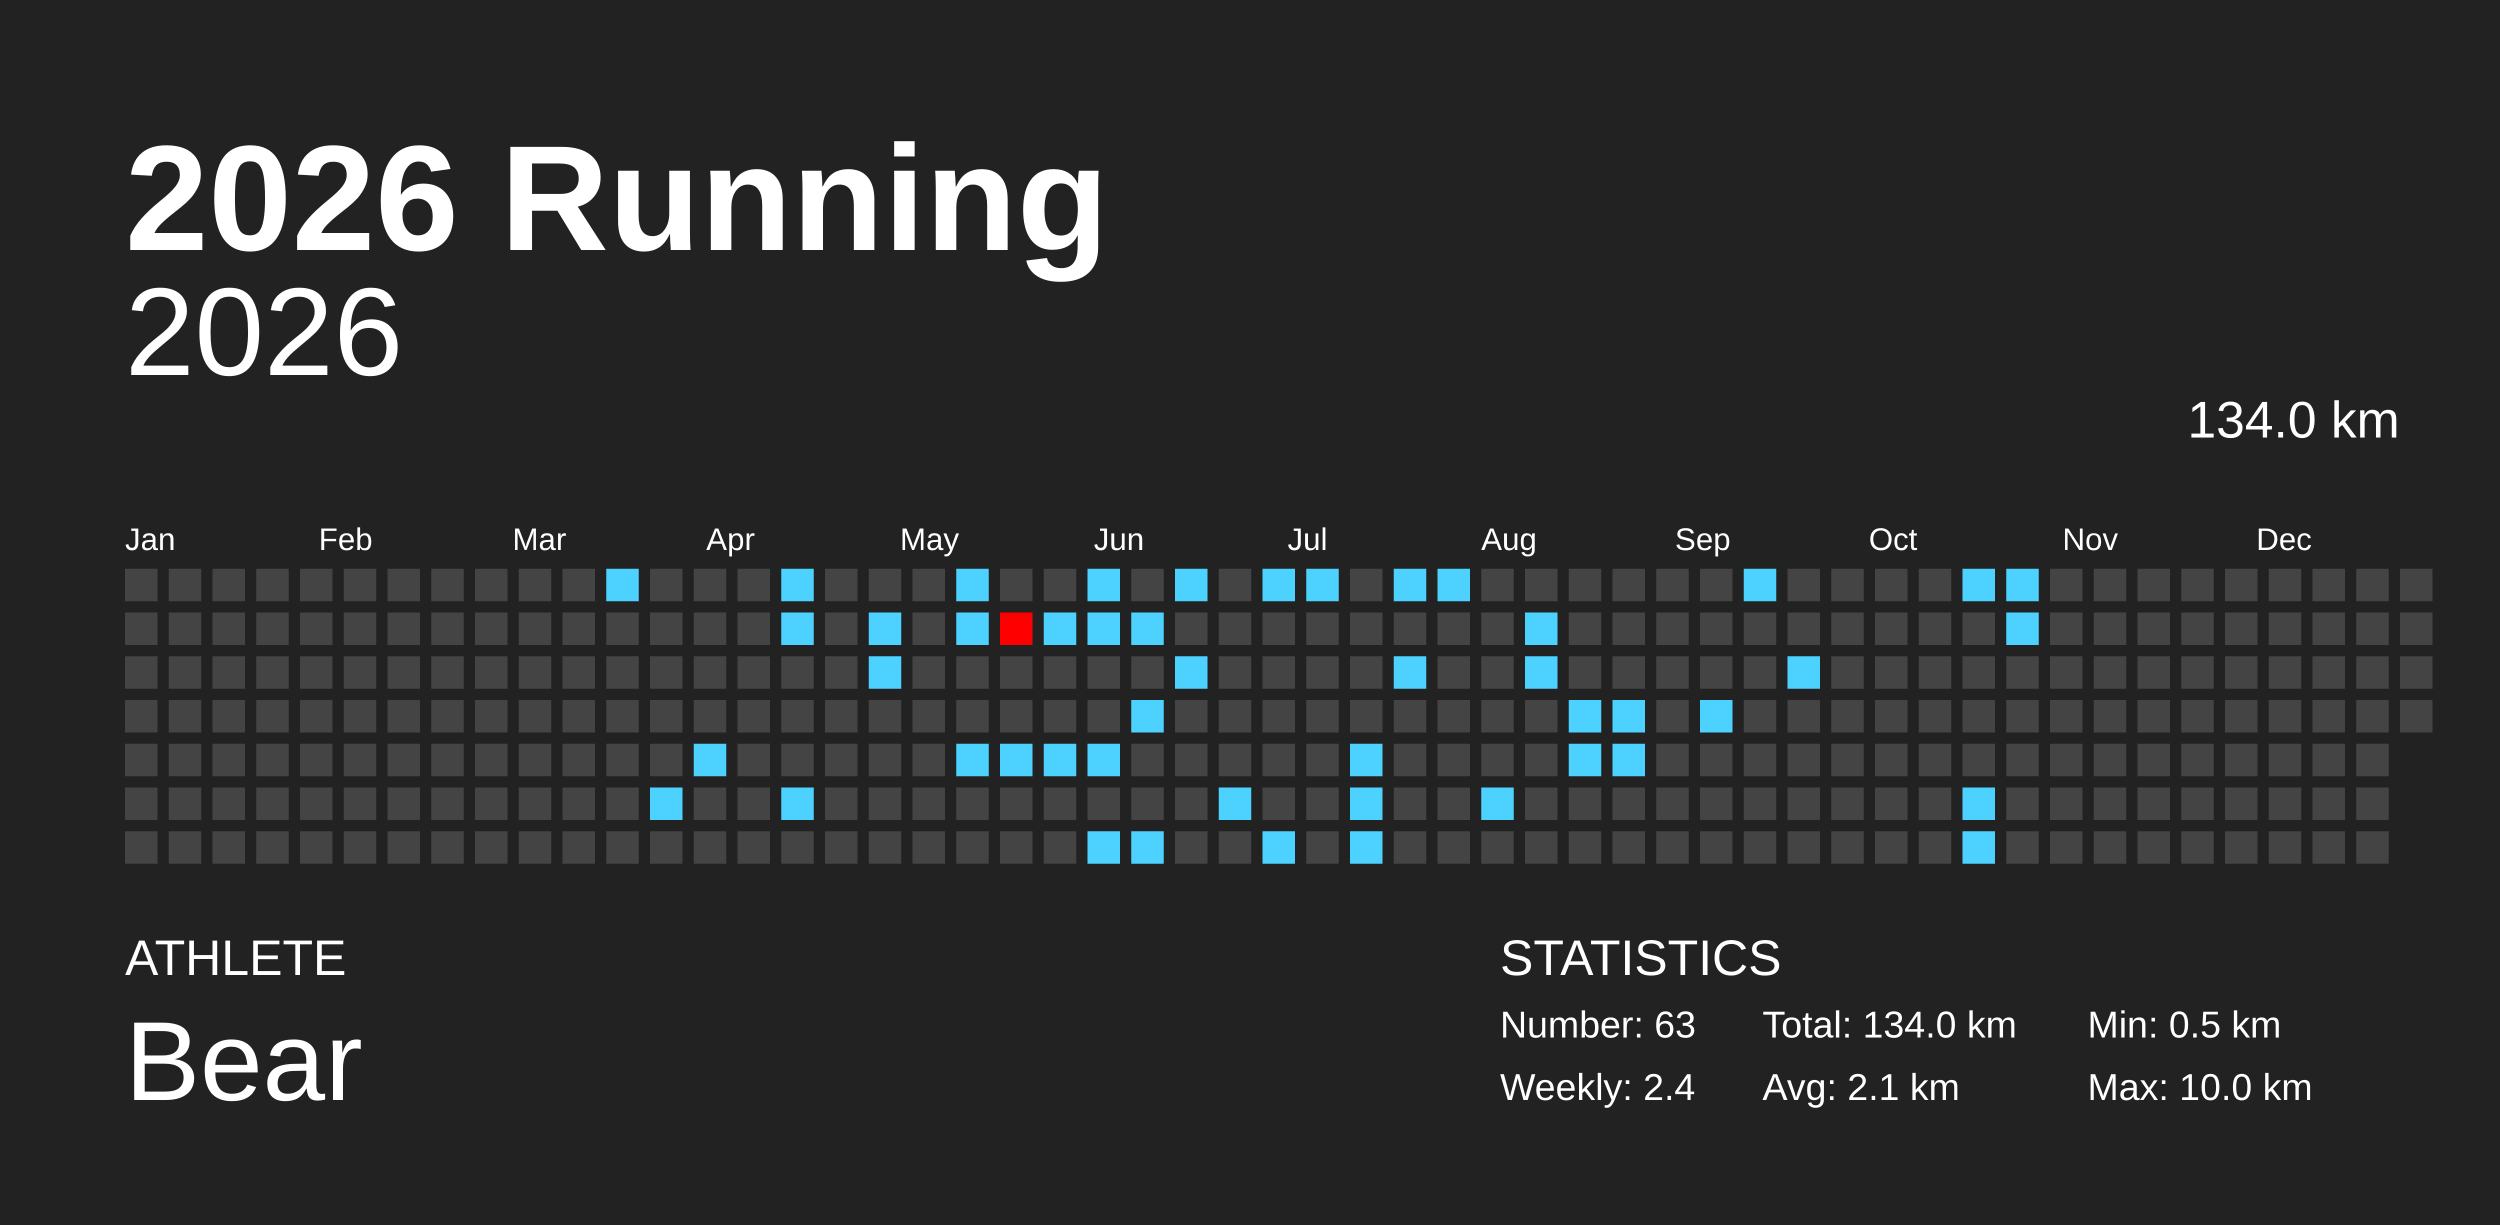
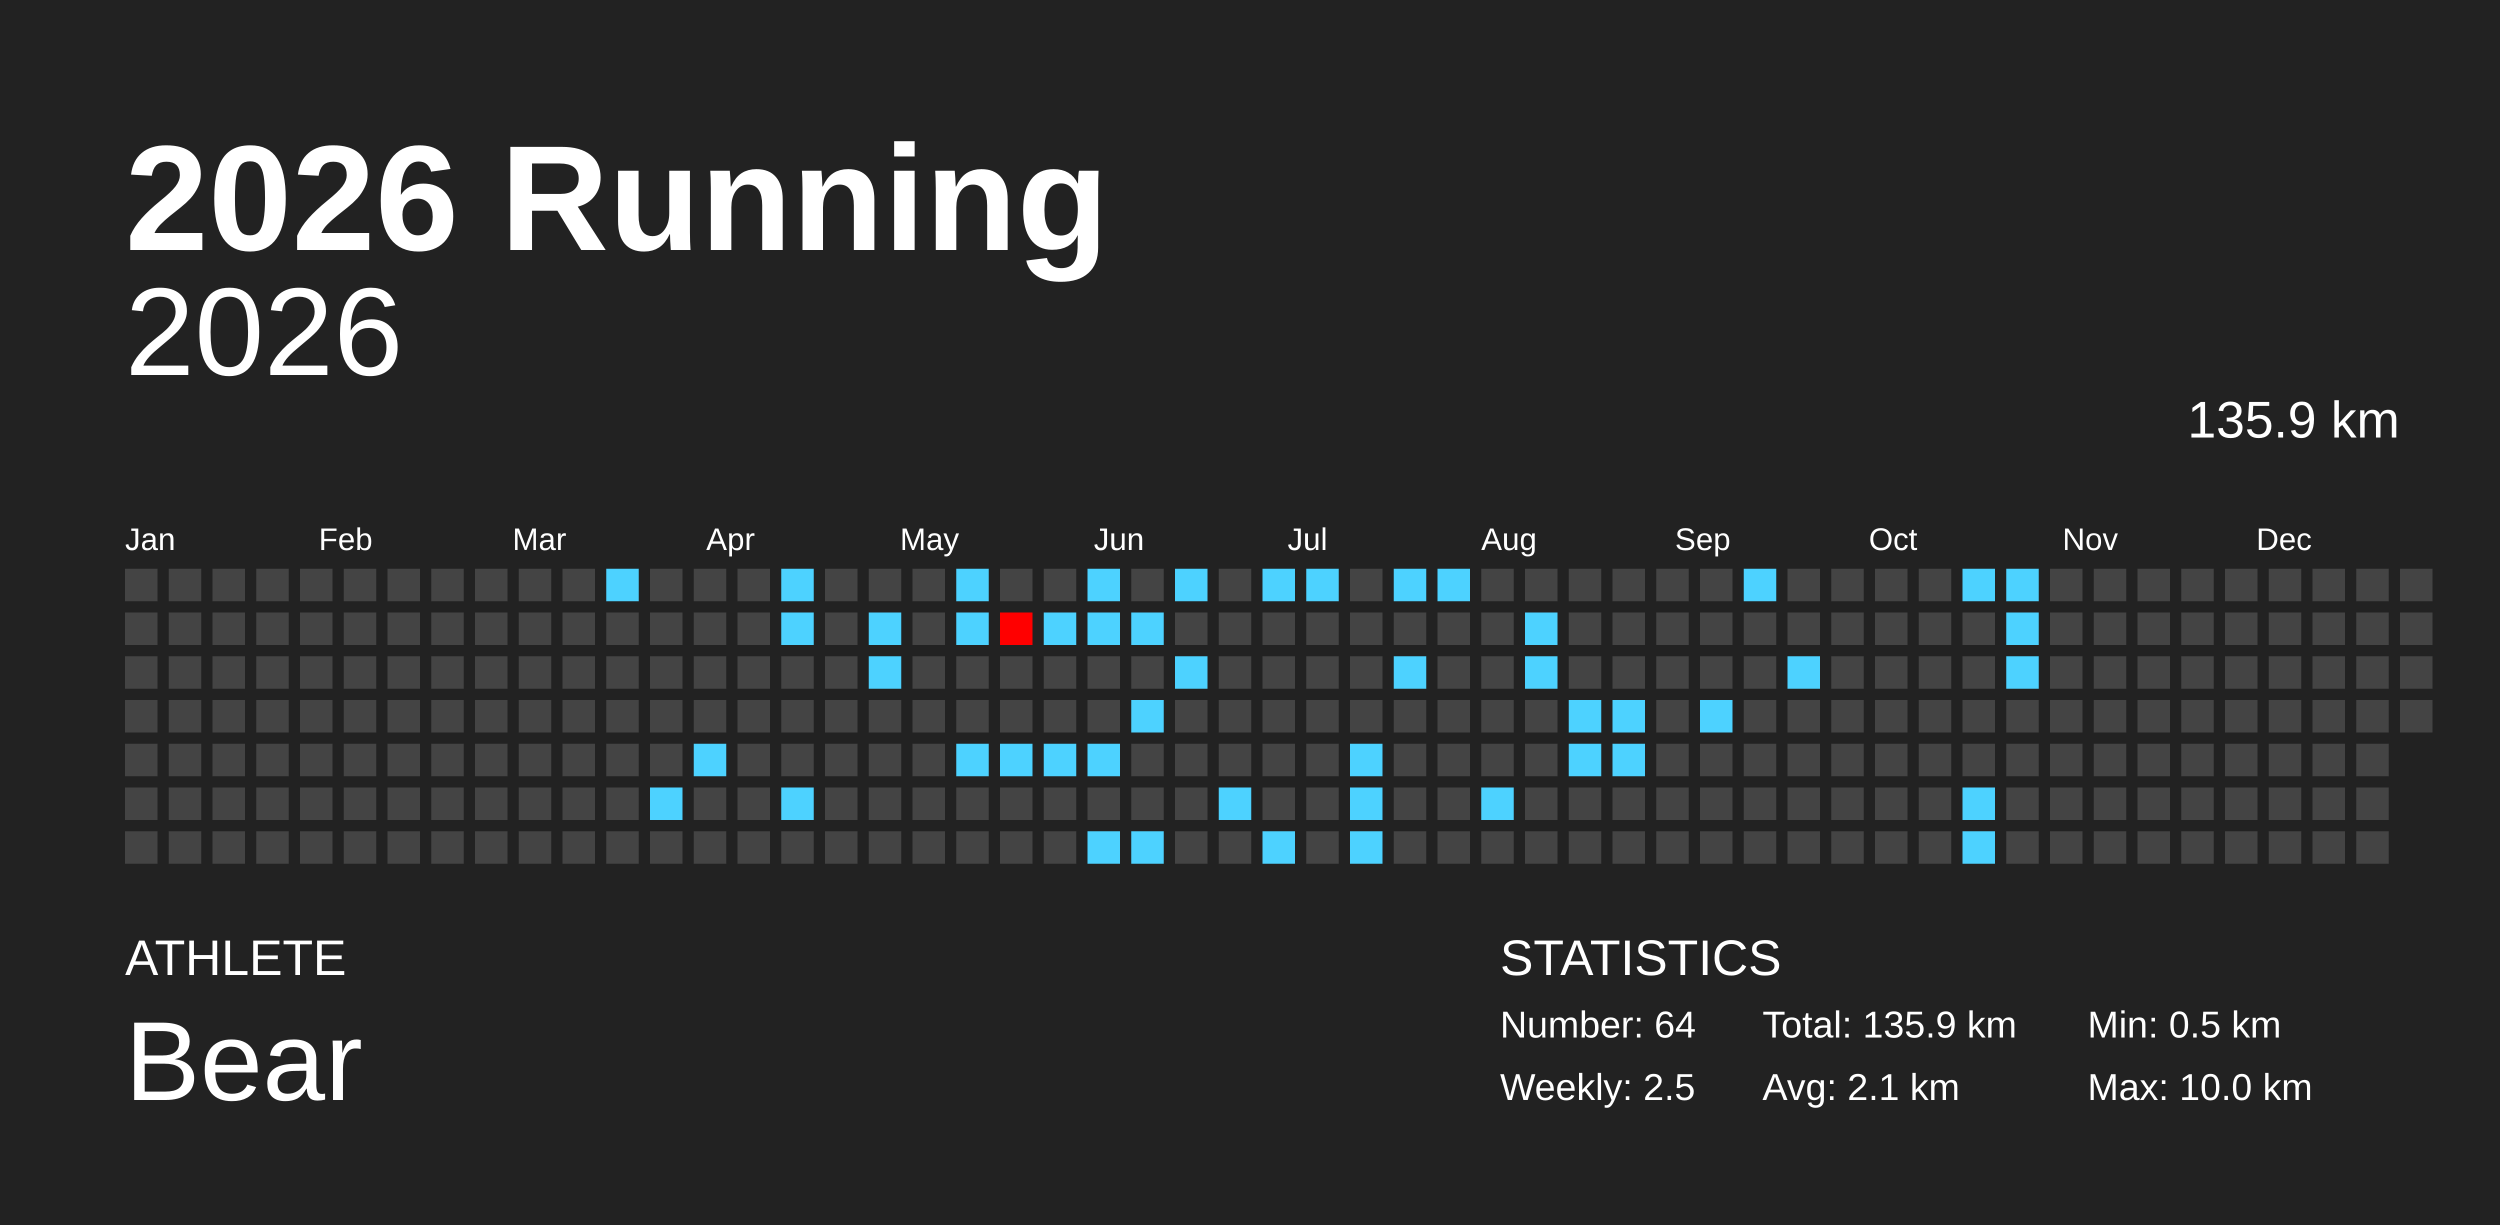
<svg xmlns="http://www.w3.org/2000/svg" baseProfile="full" height="98mm" version="1.1" viewBox="0,0,200,98" width="200mm">
  <defs />
  <rect fill="#222222" height="98" width="200" x="0" y="0" />
  <text fill="#FFFFFF" style="font-size:12px; font-family:Arial; font-weight:bold;" x="10" y="20">2026 Running</text>
  <text fill="#FFFFFF" style="font-size:4px; font-family:Arial" x="10" y="78">ATHLETE</text>
  <text fill="#FFFFFF" style="font-size:9px; font-family:Arial" x="10" y="88">Bear</text>
  <text fill="#FFFFFF" style="font-size:4px; font-family:Arial" x="120" y="78">STATISTICS</text>
-   <text fill="#FFFFFF" style="font-size:3px; font-family:Arial" x="120" y="83">Number: 63</text>
-   <text fill="#FFFFFF" style="font-size:3px; font-family:Arial" x="120" y="88">Weekly: 2.4</text>
-   <text fill="#FFFFFF" style="font-size:3px; font-family:Arial" x="141" y="83">Total: 134.0 km</text>
+   <text fill="#FFFFFF" style="font-size:3px; font-family:Arial" x="120" y="83">Number: 64</text>
+   <text fill="#FFFFFF" style="font-size:3px; font-family:Arial" x="120" y="88">Weekly: 2.5</text>
+   <text fill="#FFFFFF" style="font-size:3px; font-family:Arial" x="141" y="83">Total: 135.9 km</text>
  <text fill="#FFFFFF" style="font-size:3px; font-family:Arial" x="141" y="88">Avg: 2.1 km</text>
  <text fill="#FFFFFF" style="font-size:3px; font-family:Arial" x="167" y="83">Min: 0.5 km</text>
  <text fill="#FFFFFF" style="font-size:3px; font-family:Arial" x="167" y="88">Max: 10.0 km</text>
  <text alignment-baseline="hanging" fill="#FFFFFF" style="font-size:10.0px; font-family:Arial;" x="10" y="30">2026</text>
-   <text alignment-baseline="hanging" fill="#FFFFFF" style="font-size:4.125px; font-family:Arial;" x="175" y="35">134.0 km</text>
+   <text alignment-baseline="hanging" fill="#FFFFFF" style="font-size:4.125px; font-family:Arial;" x="175" y="35">135.9 km</text>
  <text fill="#FFFFFF" style="font-size:2.5px; font-family:Arial" x="10.0" y="44">Jan</text>
  <text fill="#FFFFFF" style="font-size:2.5px; font-family:Arial" x="25.5" y="44">Feb</text>
  <text fill="#FFFFFF" style="font-size:2.5px; font-family:Arial" x="41.0" y="44">Mar</text>
  <text fill="#FFFFFF" style="font-size:2.5px; font-family:Arial" x="56.5" y="44">Apr</text>
  <text fill="#FFFFFF" style="font-size:2.5px; font-family:Arial" x="72.0" y="44">May</text>
  <text fill="#FFFFFF" style="font-size:2.5px; font-family:Arial" x="87.5" y="44">Jun</text>
  <text fill="#FFFFFF" style="font-size:2.5px; font-family:Arial" x="103.0" y="44">Jul</text>
  <text fill="#FFFFFF" style="font-size:2.5px; font-family:Arial" x="118.5" y="44">Aug</text>
  <text fill="#FFFFFF" style="font-size:2.5px; font-family:Arial" x="134.0" y="44">Sep</text>
  <text fill="#FFFFFF" style="font-size:2.5px; font-family:Arial" x="149.5" y="44">Oct</text>
  <text fill="#FFFFFF" style="font-size:2.5px; font-family:Arial" x="165.0" y="44">Nov</text>
  <text fill="#FFFFFF" style="font-size:2.5px; font-family:Arial" x="180.5" y="44">Dec</text>
  <rect fill="#444444" height="2.6" width="2.6" x="10.0" y="45.5" />
  <rect fill="#444444" height="2.6" width="2.6" x="10.0" y="49.0" />
  <rect fill="#444444" height="2.6" width="2.6" x="10.0" y="52.5" />
  <rect fill="#444444" height="2.6" width="2.6" x="10.0" y="56.0" />
  <rect fill="#444444" height="2.6" width="2.6" x="10.0" y="59.5" />
  <rect fill="#444444" height="2.6" width="2.6" x="10.0" y="63.0" />
  <rect fill="#444444" height="2.6" width="2.6" x="10.0" y="66.5" />
  <rect fill="#444444" height="2.6" width="2.6" x="13.5" y="45.5" />
  <rect fill="#444444" height="2.6" width="2.6" x="13.5" y="49.0" />
  <rect fill="#444444" height="2.6" width="2.6" x="13.5" y="52.5" />
  <rect fill="#444444" height="2.6" width="2.6" x="13.5" y="56.0" />
  <rect fill="#444444" height="2.6" width="2.6" x="13.5" y="59.5" />
  <rect fill="#444444" height="2.6" width="2.6" x="13.5" y="63.0" />
  <rect fill="#444444" height="2.6" width="2.6" x="13.5" y="66.5" />
  <rect fill="#444444" height="2.6" width="2.6" x="17.0" y="45.5" />
  <rect fill="#444444" height="2.6" width="2.6" x="17.0" y="49.0" />
  <rect fill="#444444" height="2.6" width="2.6" x="17.0" y="52.5" />
  <rect fill="#444444" height="2.6" width="2.6" x="17.0" y="56.0" />
  <rect fill="#444444" height="2.6" width="2.6" x="17.0" y="59.5" />
  <rect fill="#444444" height="2.6" width="2.6" x="17.0" y="63.0" />
  <rect fill="#444444" height="2.6" width="2.6" x="17.0" y="66.5" />
  <rect fill="#444444" height="2.6" width="2.6" x="20.5" y="45.5" />
  <rect fill="#444444" height="2.6" width="2.6" x="20.5" y="49.0" />
  <rect fill="#444444" height="2.6" width="2.6" x="20.5" y="52.5" />
  <rect fill="#444444" height="2.6" width="2.6" x="20.5" y="56.0" />
  <rect fill="#444444" height="2.6" width="2.6" x="20.5" y="59.5" />
  <rect fill="#444444" height="2.6" width="2.6" x="20.5" y="63.0" />
  <rect fill="#444444" height="2.6" width="2.6" x="20.5" y="66.5" />
  <rect fill="#444444" height="2.6" width="2.6" x="24.0" y="45.5" />
  <rect fill="#444444" height="2.6" width="2.6" x="24.0" y="49.0" />
  <rect fill="#444444" height="2.6" width="2.6" x="24.0" y="52.5" />
  <rect fill="#444444" height="2.6" width="2.6" x="24.0" y="56.0" />
  <rect fill="#444444" height="2.6" width="2.6" x="24.0" y="59.5" />
  <rect fill="#444444" height="2.6" width="2.6" x="24.0" y="63.0" />
  <rect fill="#444444" height="2.6" width="2.6" x="24.0" y="66.5" />
  <rect fill="#444444" height="2.6" width="2.6" x="27.5" y="45.5" />
  <rect fill="#444444" height="2.6" width="2.6" x="27.5" y="49.0" />
  <rect fill="#444444" height="2.6" width="2.6" x="27.5" y="52.5" />
  <rect fill="#444444" height="2.6" width="2.6" x="27.5" y="56.0" />
  <rect fill="#444444" height="2.6" width="2.6" x="27.5" y="59.5" />
  <rect fill="#444444" height="2.6" width="2.6" x="27.5" y="63.0" />
  <rect fill="#444444" height="2.6" width="2.6" x="27.5" y="66.5" />
  <rect fill="#444444" height="2.6" width="2.6" x="31.0" y="45.5" />
  <rect fill="#444444" height="2.6" width="2.6" x="31.0" y="49.0" />
  <rect fill="#444444" height="2.6" width="2.6" x="31.0" y="52.5" />
  <rect fill="#444444" height="2.6" width="2.6" x="31.0" y="56.0" />
  <rect fill="#444444" height="2.6" width="2.6" x="31.0" y="59.5" />
  <rect fill="#444444" height="2.6" width="2.6" x="31.0" y="63.0" />
  <rect fill="#444444" height="2.6" width="2.6" x="31.0" y="66.5" />
  <rect fill="#444444" height="2.6" width="2.6" x="34.5" y="45.5" />
  <rect fill="#444444" height="2.6" width="2.6" x="34.5" y="49.0" />
  <rect fill="#444444" height="2.6" width="2.6" x="34.5" y="52.5" />
  <rect fill="#444444" height="2.6" width="2.6" x="34.5" y="56.0" />
  <rect fill="#444444" height="2.6" width="2.6" x="34.5" y="59.5" />
  <rect fill="#444444" height="2.6" width="2.6" x="34.5" y="63.0" />
  <rect fill="#444444" height="2.6" width="2.6" x="34.5" y="66.5" />
  <rect fill="#444444" height="2.6" width="2.6" x="38.0" y="45.5" />
  <rect fill="#444444" height="2.6" width="2.6" x="38.0" y="49.0" />
  <rect fill="#444444" height="2.6" width="2.6" x="38.0" y="52.5" />
  <rect fill="#444444" height="2.6" width="2.6" x="38.0" y="56.0" />
  <rect fill="#444444" height="2.6" width="2.6" x="38.0" y="59.5" />
  <rect fill="#444444" height="2.6" width="2.6" x="38.0" y="63.0" />
  <rect fill="#444444" height="2.6" width="2.6" x="38.0" y="66.5" />
  <rect fill="#444444" height="2.6" width="2.6" x="41.5" y="45.5" />
  <rect fill="#444444" height="2.6" width="2.6" x="41.5" y="49.0" />
  <rect fill="#444444" height="2.6" width="2.6" x="41.5" y="52.5" />
  <rect fill="#444444" height="2.6" width="2.6" x="41.5" y="56.0" />
  <rect fill="#444444" height="2.6" width="2.6" x="41.5" y="59.5" />
  <rect fill="#444444" height="2.6" width="2.6" x="41.5" y="63.0" />
  <rect fill="#444444" height="2.6" width="2.6" x="41.5" y="66.5" />
  <rect fill="#444444" height="2.6" width="2.6" x="45.0" y="45.5" />
  <rect fill="#444444" height="2.6" width="2.6" x="45.0" y="49.0" />
  <rect fill="#444444" height="2.6" width="2.6" x="45.0" y="52.5" />
  <rect fill="#444444" height="2.6" width="2.6" x="45.0" y="56.0" />
  <rect fill="#444444" height="2.6" width="2.6" x="45.0" y="59.5" />
  <rect fill="#444444" height="2.6" width="2.6" x="45.0" y="63.0" />
  <rect fill="#444444" height="2.6" width="2.6" x="45.0" y="66.5" />
  <rect fill="#4dd2ff" height="2.6" width="2.6" x="48.5" y="45.5" />
  <rect fill="#444444" height="2.6" width="2.6" x="48.5" y="49.0" />
  <rect fill="#444444" height="2.6" width="2.6" x="48.5" y="52.5" />
  <rect fill="#444444" height="2.6" width="2.6" x="48.5" y="56.0" />
  <rect fill="#444444" height="2.6" width="2.6" x="48.5" y="59.5" />
  <rect fill="#444444" height="2.6" width="2.6" x="48.5" y="63.0" />
  <rect fill="#444444" height="2.6" width="2.6" x="48.5" y="66.5" />
  <rect fill="#444444" height="2.6" width="2.6" x="52.0" y="45.5" />
  <rect fill="#444444" height="2.6" width="2.6" x="52.0" y="49.0" />
  <rect fill="#444444" height="2.6" width="2.6" x="52.0" y="52.5" />
  <rect fill="#444444" height="2.6" width="2.6" x="52.0" y="56.0" />
  <rect fill="#444444" height="2.6" width="2.6" x="52.0" y="59.5" />
  <rect fill="#4dd2ff" height="2.6" width="2.6" x="52.0" y="63.0" />
  <rect fill="#444444" height="2.6" width="2.6" x="52.0" y="66.5" />
  <rect fill="#444444" height="2.6" width="2.6" x="55.5" y="45.5" />
  <rect fill="#444444" height="2.6" width="2.6" x="55.5" y="49.0" />
  <rect fill="#444444" height="2.6" width="2.6" x="55.5" y="52.5" />
  <rect fill="#444444" height="2.6" width="2.6" x="55.5" y="56.0" />
  <rect fill="#4dd2ff" height="2.6" width="2.6" x="55.5" y="59.5" />
  <rect fill="#444444" height="2.6" width="2.6" x="55.5" y="63.0" />
  <rect fill="#444444" height="2.6" width="2.6" x="55.5" y="66.5" />
  <rect fill="#444444" height="2.6" width="2.6" x="59.0" y="45.5" />
  <rect fill="#444444" height="2.6" width="2.6" x="59.0" y="49.0" />
  <rect fill="#444444" height="2.6" width="2.6" x="59.0" y="52.5" />
  <rect fill="#444444" height="2.6" width="2.6" x="59.0" y="56.0" />
  <rect fill="#444444" height="2.6" width="2.6" x="59.0" y="59.5" />
  <rect fill="#444444" height="2.6" width="2.6" x="59.0" y="63.0" />
  <rect fill="#444444" height="2.6" width="2.6" x="59.0" y="66.5" />
  <rect fill="#4dd2ff" height="2.6" width="2.6" x="62.5" y="45.5" />
  <rect fill="#4dd2ff" height="2.6" width="2.6" x="62.5" y="49.0" />
  <rect fill="#444444" height="2.6" width="2.6" x="62.5" y="52.5" />
  <rect fill="#444444" height="2.6" width="2.6" x="62.5" y="56.0" />
  <rect fill="#444444" height="2.6" width="2.6" x="62.5" y="59.5" />
  <rect fill="#4dd2ff" height="2.6" width="2.6" x="62.5" y="63.0" />
  <rect fill="#444444" height="2.6" width="2.6" x="62.5" y="66.5" />
  <rect fill="#444444" height="2.6" width="2.6" x="66.0" y="45.5" />
  <rect fill="#444444" height="2.6" width="2.6" x="66.0" y="49.0" />
  <rect fill="#444444" height="2.6" width="2.6" x="66.0" y="52.5" />
  <rect fill="#444444" height="2.6" width="2.6" x="66.0" y="56.0" />
  <rect fill="#444444" height="2.6" width="2.6" x="66.0" y="59.5" />
  <rect fill="#444444" height="2.6" width="2.6" x="66.0" y="63.0" />
  <rect fill="#444444" height="2.6" width="2.6" x="66.0" y="66.5" />
  <rect fill="#444444" height="2.6" width="2.6" x="69.5" y="45.5" />
  <rect fill="#4dd2ff" height="2.6" width="2.6" x="69.5" y="49.0" />
  <rect fill="#4dd2ff" height="2.6" width="2.6" x="69.5" y="52.5" />
  <rect fill="#444444" height="2.6" width="2.6" x="69.5" y="56.0" />
  <rect fill="#444444" height="2.6" width="2.6" x="69.5" y="59.5" />
  <rect fill="#444444" height="2.6" width="2.6" x="69.5" y="63.0" />
  <rect fill="#444444" height="2.6" width="2.6" x="69.5" y="66.5" />
  <rect fill="#444444" height="2.6" width="2.6" x="73.0" y="45.5" />
  <rect fill="#444444" height="2.6" width="2.6" x="73.0" y="49.0" />
  <rect fill="#444444" height="2.6" width="2.6" x="73.0" y="52.5" />
  <rect fill="#444444" height="2.6" width="2.6" x="73.0" y="56.0" />
  <rect fill="#444444" height="2.6" width="2.6" x="73.0" y="59.5" />
  <rect fill="#444444" height="2.6" width="2.6" x="73.0" y="63.0" />
  <rect fill="#444444" height="2.6" width="2.6" x="73.0" y="66.5" />
  <rect fill="#4dd2ff" height="2.6" width="2.6" x="76.5" y="45.5" />
  <rect fill="#4dd2ff" height="2.6" width="2.6" x="76.5" y="49.0" />
  <rect fill="#444444" height="2.6" width="2.6" x="76.5" y="52.5" />
  <rect fill="#444444" height="2.6" width="2.6" x="76.5" y="56.0" />
  <rect fill="#4dd2ff" height="2.6" width="2.6" x="76.5" y="59.5" />
  <rect fill="#444444" height="2.6" width="2.6" x="76.5" y="63.0" />
  <rect fill="#444444" height="2.6" width="2.6" x="76.5" y="66.5" />
  <rect fill="#444444" height="2.6" width="2.6" x="80.0" y="45.5" />
  <rect fill="#ff0000" height="2.6" width="2.6" x="80.0" y="49.0" />
  <rect fill="#444444" height="2.6" width="2.6" x="80.0" y="52.5" />
  <rect fill="#444444" height="2.6" width="2.6" x="80.0" y="56.0" />
  <rect fill="#4dd2ff" height="2.6" width="2.6" x="80.0" y="59.5" />
  <rect fill="#444444" height="2.6" width="2.6" x="80.0" y="63.0" />
  <rect fill="#444444" height="2.6" width="2.6" x="80.0" y="66.5" />
  <rect fill="#444444" height="2.6" width="2.6" x="83.5" y="45.5" />
  <rect fill="#4dd2ff" height="2.6" width="2.6" x="83.5" y="49.0" />
  <rect fill="#444444" height="2.6" width="2.6" x="83.5" y="52.5" />
  <rect fill="#444444" height="2.6" width="2.6" x="83.5" y="56.0" />
  <rect fill="#4dd2ff" height="2.6" width="2.6" x="83.5" y="59.5" />
  <rect fill="#444444" height="2.6" width="2.6" x="83.5" y="63.0" />
  <rect fill="#444444" height="2.6" width="2.6" x="83.5" y="66.5" />
  <rect fill="#4dd2ff" height="2.6" width="2.6" x="87.0" y="45.5" />
  <rect fill="#4dd2ff" height="2.6" width="2.6" x="87.0" y="49.0" />
  <rect fill="#444444" height="2.6" width="2.6" x="87.0" y="52.5" />
  <rect fill="#444444" height="2.6" width="2.6" x="87.0" y="56.0" />
  <rect fill="#4dd2ff" height="2.6" width="2.6" x="87.0" y="59.5" />
  <rect fill="#444444" height="2.6" width="2.6" x="87.0" y="63.0" />
  <rect fill="#4dd2ff" height="2.6" width="2.6" x="87.0" y="66.5" />
  <rect fill="#444444" height="2.6" width="2.6" x="90.5" y="45.5" />
  <rect fill="#4dd2ff" height="2.6" width="2.6" x="90.5" y="49.0" />
  <rect fill="#444444" height="2.6" width="2.6" x="90.5" y="52.5" />
  <rect fill="#4dd2ff" height="2.6" width="2.6" x="90.5" y="56.0" />
  <rect fill="#444444" height="2.6" width="2.6" x="90.5" y="59.5" />
  <rect fill="#444444" height="2.6" width="2.6" x="90.5" y="63.0" />
  <rect fill="#4dd2ff" height="2.6" width="2.6" x="90.5" y="66.5" />
  <rect fill="#4dd2ff" height="2.6" width="2.6" x="94.0" y="45.5" />
  <rect fill="#444444" height="2.6" width="2.6" x="94.0" y="49.0" />
  <rect fill="#4dd2ff" height="2.6" width="2.6" x="94.0" y="52.5" />
  <rect fill="#444444" height="2.6" width="2.6" x="94.0" y="56.0" />
  <rect fill="#444444" height="2.6" width="2.6" x="94.0" y="59.5" />
  <rect fill="#444444" height="2.6" width="2.6" x="94.0" y="63.0" />
  <rect fill="#444444" height="2.6" width="2.6" x="94.0" y="66.5" />
  <rect fill="#444444" height="2.6" width="2.6" x="97.5" y="45.5" />
  <rect fill="#444444" height="2.6" width="2.6" x="97.5" y="49.0" />
  <rect fill="#444444" height="2.6" width="2.6" x="97.5" y="52.5" />
  <rect fill="#444444" height="2.6" width="2.6" x="97.5" y="56.0" />
  <rect fill="#444444" height="2.6" width="2.6" x="97.5" y="59.5" />
  <rect fill="#4dd2ff" height="2.6" width="2.6" x="97.5" y="63.0" />
  <rect fill="#444444" height="2.6" width="2.6" x="97.5" y="66.5" />
  <rect fill="#4dd2ff" height="2.6" width="2.6" x="101.0" y="45.5" />
  <rect fill="#444444" height="2.6" width="2.6" x="101.0" y="49.0" />
  <rect fill="#444444" height="2.6" width="2.6" x="101.0" y="52.5" />
  <rect fill="#444444" height="2.6" width="2.6" x="101.0" y="56.0" />
  <rect fill="#444444" height="2.6" width="2.6" x="101.0" y="59.5" />
  <rect fill="#444444" height="2.6" width="2.6" x="101.0" y="63.0" />
  <rect fill="#4dd2ff" height="2.6" width="2.6" x="101.0" y="66.5" />
  <rect fill="#4dd2ff" height="2.6" width="2.6" x="104.5" y="45.5" />
  <rect fill="#444444" height="2.6" width="2.6" x="104.5" y="49.0" />
  <rect fill="#444444" height="2.6" width="2.6" x="104.5" y="52.5" />
  <rect fill="#444444" height="2.6" width="2.6" x="104.5" y="56.0" />
  <rect fill="#444444" height="2.6" width="2.6" x="104.5" y="59.5" />
  <rect fill="#444444" height="2.6" width="2.6" x="104.5" y="63.0" />
  <rect fill="#444444" height="2.6" width="2.6" x="104.5" y="66.5" />
  <rect fill="#444444" height="2.6" width="2.6" x="108.0" y="45.5" />
  <rect fill="#444444" height="2.6" width="2.6" x="108.0" y="49.0" />
  <rect fill="#444444" height="2.6" width="2.6" x="108.0" y="52.5" />
  <rect fill="#444444" height="2.6" width="2.6" x="108.0" y="56.0" />
  <rect fill="#4dd2ff" height="2.6" width="2.6" x="108.0" y="59.5" />
  <rect fill="#4dd2ff" height="2.6" width="2.6" x="108.0" y="63.0" />
  <rect fill="#4dd2ff" height="2.6" width="2.6" x="108.0" y="66.5" />
  <rect fill="#4dd2ff" height="2.6" width="2.6" x="111.5" y="45.5" />
  <rect fill="#444444" height="2.6" width="2.6" x="111.5" y="49.0" />
  <rect fill="#4dd2ff" height="2.6" width="2.6" x="111.5" y="52.5" />
  <rect fill="#444444" height="2.6" width="2.6" x="111.5" y="56.0" />
  <rect fill="#444444" height="2.6" width="2.6" x="111.5" y="59.5" />
  <rect fill="#444444" height="2.6" width="2.6" x="111.5" y="63.0" />
  <rect fill="#444444" height="2.6" width="2.6" x="111.5" y="66.5" />
  <rect fill="#4dd2ff" height="2.6" width="2.6" x="115.0" y="45.5" />
  <rect fill="#444444" height="2.6" width="2.6" x="115.0" y="49.0" />
  <rect fill="#444444" height="2.6" width="2.6" x="115.0" y="52.5" />
  <rect fill="#444444" height="2.6" width="2.6" x="115.0" y="56.0" />
  <rect fill="#444444" height="2.6" width="2.6" x="115.0" y="59.5" />
  <rect fill="#444444" height="2.6" width="2.6" x="115.0" y="63.0" />
  <rect fill="#444444" height="2.6" width="2.6" x="115.0" y="66.5" />
  <rect fill="#444444" height="2.6" width="2.6" x="118.5" y="45.5" />
  <rect fill="#444444" height="2.6" width="2.6" x="118.5" y="49.0" />
  <rect fill="#444444" height="2.6" width="2.6" x="118.5" y="52.5" />
  <rect fill="#444444" height="2.6" width="2.6" x="118.5" y="56.0" />
  <rect fill="#444444" height="2.6" width="2.6" x="118.5" y="59.5" />
  <rect fill="#4dd2ff" height="2.6" width="2.6" x="118.5" y="63.0" />
  <rect fill="#444444" height="2.6" width="2.6" x="118.5" y="66.5" />
  <rect fill="#444444" height="2.6" width="2.6" x="122.0" y="45.5" />
  <rect fill="#4dd2ff" height="2.6" width="2.6" x="122.0" y="49.0" />
  <rect fill="#4dd2ff" height="2.6" width="2.6" x="122.0" y="52.5" />
  <rect fill="#444444" height="2.6" width="2.6" x="122.0" y="56.0" />
  <rect fill="#444444" height="2.6" width="2.6" x="122.0" y="59.5" />
  <rect fill="#444444" height="2.6" width="2.6" x="122.0" y="63.0" />
  <rect fill="#444444" height="2.6" width="2.6" x="122.0" y="66.5" />
  <rect fill="#444444" height="2.6" width="2.6" x="125.5" y="45.5" />
  <rect fill="#444444" height="2.6" width="2.6" x="125.5" y="49.0" />
  <rect fill="#444444" height="2.6" width="2.6" x="125.5" y="52.5" />
  <rect fill="#4dd2ff" height="2.6" width="2.6" x="125.5" y="56.0" />
  <rect fill="#4dd2ff" height="2.6" width="2.6" x="125.5" y="59.5" />
  <rect fill="#444444" height="2.6" width="2.6" x="125.5" y="63.0" />
  <rect fill="#444444" height="2.6" width="2.6" x="125.5" y="66.5" />
  <rect fill="#444444" height="2.6" width="2.6" x="129.0" y="45.5" />
  <rect fill="#444444" height="2.6" width="2.6" x="129.0" y="49.0" />
  <rect fill="#444444" height="2.6" width="2.6" x="129.0" y="52.5" />
  <rect fill="#4dd2ff" height="2.6" width="2.6" x="129.0" y="56.0" />
  <rect fill="#4dd2ff" height="2.6" width="2.6" x="129.0" y="59.5" />
  <rect fill="#444444" height="2.6" width="2.6" x="129.0" y="63.0" />
  <rect fill="#444444" height="2.6" width="2.6" x="129.0" y="66.5" />
  <rect fill="#444444" height="2.6" width="2.6" x="132.5" y="45.5" />
  <rect fill="#444444" height="2.6" width="2.6" x="132.5" y="49.0" />
  <rect fill="#444444" height="2.6" width="2.6" x="132.5" y="52.5" />
  <rect fill="#444444" height="2.6" width="2.6" x="132.5" y="56.0" />
  <rect fill="#444444" height="2.6" width="2.6" x="132.5" y="59.5" />
  <rect fill="#444444" height="2.6" width="2.6" x="132.5" y="63.0" />
  <rect fill="#444444" height="2.6" width="2.6" x="132.5" y="66.5" />
  <rect fill="#444444" height="2.6" width="2.6" x="136.0" y="45.5" />
  <rect fill="#444444" height="2.6" width="2.6" x="136.0" y="49.0" />
  <rect fill="#444444" height="2.6" width="2.6" x="136.0" y="52.5" />
  <rect fill="#4dd2ff" height="2.6" width="2.6" x="136.0" y="56.0" />
  <rect fill="#444444" height="2.6" width="2.6" x="136.0" y="59.5" />
  <rect fill="#444444" height="2.6" width="2.6" x="136.0" y="63.0" />
  <rect fill="#444444" height="2.6" width="2.6" x="136.0" y="66.5" />
  <rect fill="#4dd2ff" height="2.6" width="2.6" x="139.5" y="45.5" />
  <rect fill="#444444" height="2.6" width="2.6" x="139.5" y="49.0" />
  <rect fill="#444444" height="2.6" width="2.6" x="139.5" y="52.5" />
  <rect fill="#444444" height="2.6" width="2.6" x="139.5" y="56.0" />
  <rect fill="#444444" height="2.6" width="2.6" x="139.5" y="59.5" />
  <rect fill="#444444" height="2.6" width="2.6" x="139.5" y="63.0" />
  <rect fill="#444444" height="2.6" width="2.6" x="139.5" y="66.5" />
  <rect fill="#444444" height="2.6" width="2.6" x="143.0" y="45.5" />
  <rect fill="#444444" height="2.6" width="2.6" x="143.0" y="49.0" />
  <rect fill="#4dd2ff" height="2.6" width="2.6" x="143.0" y="52.5" />
  <rect fill="#444444" height="2.6" width="2.6" x="143.0" y="56.0" />
  <rect fill="#444444" height="2.6" width="2.6" x="143.0" y="59.5" />
  <rect fill="#444444" height="2.6" width="2.6" x="143.0" y="63.0" />
  <rect fill="#444444" height="2.6" width="2.6" x="143.0" y="66.5" />
  <rect fill="#444444" height="2.6" width="2.6" x="146.5" y="45.5" />
  <rect fill="#444444" height="2.6" width="2.6" x="146.5" y="49.0" />
  <rect fill="#444444" height="2.6" width="2.6" x="146.5" y="52.5" />
  <rect fill="#444444" height="2.6" width="2.6" x="146.5" y="56.0" />
  <rect fill="#444444" height="2.6" width="2.6" x="146.5" y="59.5" />
  <rect fill="#444444" height="2.6" width="2.6" x="146.5" y="63.0" />
  <rect fill="#444444" height="2.6" width="2.6" x="146.5" y="66.5" />
  <rect fill="#444444" height="2.6" width="2.6" x="150.0" y="45.5" />
  <rect fill="#444444" height="2.6" width="2.6" x="150.0" y="49.0" />
  <rect fill="#444444" height="2.6" width="2.6" x="150.0" y="52.5" />
  <rect fill="#444444" height="2.6" width="2.6" x="150.0" y="56.0" />
  <rect fill="#444444" height="2.6" width="2.6" x="150.0" y="59.5" />
  <rect fill="#444444" height="2.6" width="2.6" x="150.0" y="63.0" />
  <rect fill="#444444" height="2.6" width="2.6" x="150.0" y="66.5" />
  <rect fill="#444444" height="2.6" width="2.6" x="153.5" y="45.5" />
  <rect fill="#444444" height="2.6" width="2.6" x="153.5" y="49.0" />
  <rect fill="#444444" height="2.6" width="2.6" x="153.5" y="52.5" />
  <rect fill="#444444" height="2.6" width="2.6" x="153.5" y="56.0" />
  <rect fill="#444444" height="2.6" width="2.6" x="153.5" y="59.5" />
  <rect fill="#444444" height="2.6" width="2.6" x="153.5" y="63.0" />
  <rect fill="#444444" height="2.6" width="2.6" x="153.5" y="66.5" />
  <rect fill="#4dd2ff" height="2.6" width="2.6" x="157.0" y="45.5" />
  <rect fill="#444444" height="2.6" width="2.6" x="157.0" y="49.0" />
  <rect fill="#444444" height="2.6" width="2.6" x="157.0" y="52.5" />
  <rect fill="#444444" height="2.6" width="2.6" x="157.0" y="56.0" />
  <rect fill="#444444" height="2.6" width="2.6" x="157.0" y="59.5" />
  <rect fill="#4dd2ff" height="2.6" width="2.6" x="157.0" y="63.0" />
  <rect fill="#4dd2ff" height="2.6" width="2.6" x="157.0" y="66.5" />
  <rect fill="#4dd2ff" height="2.6" width="2.6" x="160.5" y="45.5" />
  <rect fill="#4dd2ff" height="2.6" width="2.6" x="160.5" y="49.0" />
-   <rect fill="#444444" height="2.6" width="2.6" x="160.5" y="52.5" />
+   <rect fill="#4dd2ff" height="2.6" width="2.6" x="160.5" y="52.5" />
  <rect fill="#444444" height="2.6" width="2.6" x="160.5" y="56.0" />
  <rect fill="#444444" height="2.6" width="2.6" x="160.5" y="59.5" />
  <rect fill="#444444" height="2.6" width="2.6" x="160.5" y="63.0" />
  <rect fill="#444444" height="2.6" width="2.6" x="160.5" y="66.5" />
  <rect fill="#444444" height="2.6" width="2.6" x="164.0" y="45.5" />
  <rect fill="#444444" height="2.6" width="2.6" x="164.0" y="49.0" />
  <rect fill="#444444" height="2.6" width="2.6" x="164.0" y="52.5" />
  <rect fill="#444444" height="2.6" width="2.6" x="164.0" y="56.0" />
  <rect fill="#444444" height="2.6" width="2.6" x="164.0" y="59.5" />
  <rect fill="#444444" height="2.6" width="2.6" x="164.0" y="63.0" />
  <rect fill="#444444" height="2.6" width="2.6" x="164.0" y="66.5" />
  <rect fill="#444444" height="2.6" width="2.6" x="167.5" y="45.5" />
  <rect fill="#444444" height="2.6" width="2.6" x="167.5" y="49.0" />
  <rect fill="#444444" height="2.6" width="2.6" x="167.5" y="52.5" />
  <rect fill="#444444" height="2.6" width="2.6" x="167.5" y="56.0" />
  <rect fill="#444444" height="2.6" width="2.6" x="167.5" y="59.5" />
  <rect fill="#444444" height="2.6" width="2.6" x="167.5" y="63.0" />
  <rect fill="#444444" height="2.6" width="2.6" x="167.5" y="66.5" />
  <rect fill="#444444" height="2.6" width="2.6" x="171.0" y="45.5" />
  <rect fill="#444444" height="2.6" width="2.6" x="171.0" y="49.0" />
  <rect fill="#444444" height="2.6" width="2.6" x="171.0" y="52.5" />
  <rect fill="#444444" height="2.6" width="2.6" x="171.0" y="56.0" />
  <rect fill="#444444" height="2.6" width="2.6" x="171.0" y="59.5" />
  <rect fill="#444444" height="2.6" width="2.6" x="171.0" y="63.0" />
  <rect fill="#444444" height="2.6" width="2.6" x="171.0" y="66.5" />
  <rect fill="#444444" height="2.6" width="2.6" x="174.5" y="45.5" />
  <rect fill="#444444" height="2.6" width="2.6" x="174.5" y="49.0" />
  <rect fill="#444444" height="2.6" width="2.6" x="174.5" y="52.5" />
  <rect fill="#444444" height="2.6" width="2.6" x="174.5" y="56.0" />
  <rect fill="#444444" height="2.6" width="2.6" x="174.5" y="59.5" />
  <rect fill="#444444" height="2.6" width="2.6" x="174.5" y="63.0" />
  <rect fill="#444444" height="2.6" width="2.6" x="174.5" y="66.5" />
  <rect fill="#444444" height="2.6" width="2.6" x="178.0" y="45.5" />
  <rect fill="#444444" height="2.6" width="2.6" x="178.0" y="49.0" />
  <rect fill="#444444" height="2.6" width="2.6" x="178.0" y="52.5" />
  <rect fill="#444444" height="2.6" width="2.6" x="178.0" y="56.0" />
  <rect fill="#444444" height="2.6" width="2.6" x="178.0" y="59.5" />
  <rect fill="#444444" height="2.6" width="2.6" x="178.0" y="63.0" />
  <rect fill="#444444" height="2.6" width="2.6" x="178.0" y="66.5" />
  <rect fill="#444444" height="2.6" width="2.6" x="181.5" y="45.5" />
  <rect fill="#444444" height="2.6" width="2.6" x="181.5" y="49.0" />
  <rect fill="#444444" height="2.6" width="2.6" x="181.5" y="52.5" />
  <rect fill="#444444" height="2.6" width="2.6" x="181.5" y="56.0" />
  <rect fill="#444444" height="2.6" width="2.6" x="181.5" y="59.5" />
  <rect fill="#444444" height="2.6" width="2.6" x="181.5" y="63.0" />
  <rect fill="#444444" height="2.6" width="2.6" x="181.5" y="66.5" />
  <rect fill="#444444" height="2.6" width="2.6" x="185.0" y="45.5" />
  <rect fill="#444444" height="2.6" width="2.6" x="185.0" y="49.0" />
  <rect fill="#444444" height="2.6" width="2.6" x="185.0" y="52.5" />
  <rect fill="#444444" height="2.6" width="2.6" x="185.0" y="56.0" />
  <rect fill="#444444" height="2.6" width="2.6" x="185.0" y="59.5" />
  <rect fill="#444444" height="2.6" width="2.6" x="185.0" y="63.0" />
  <rect fill="#444444" height="2.6" width="2.6" x="185.0" y="66.5" />
  <rect fill="#444444" height="2.6" width="2.6" x="188.5" y="45.5" />
  <rect fill="#444444" height="2.6" width="2.6" x="188.5" y="49.0" />
  <rect fill="#444444" height="2.6" width="2.6" x="188.5" y="52.5" />
  <rect fill="#444444" height="2.6" width="2.6" x="188.5" y="56.0" />
  <rect fill="#444444" height="2.6" width="2.6" x="188.5" y="59.5" />
  <rect fill="#444444" height="2.6" width="2.6" x="188.5" y="63.0" />
  <rect fill="#444444" height="2.6" width="2.6" x="188.5" y="66.5" />
  <rect fill="#444444" height="2.6" width="2.6" x="192.0" y="45.5" />
  <rect fill="#444444" height="2.6" width="2.6" x="192.0" y="49.0" />
  <rect fill="#444444" height="2.6" width="2.6" x="192.0" y="52.5" />
  <rect fill="#444444" height="2.6" width="2.6" x="192.0" y="56.0" />
</svg>
